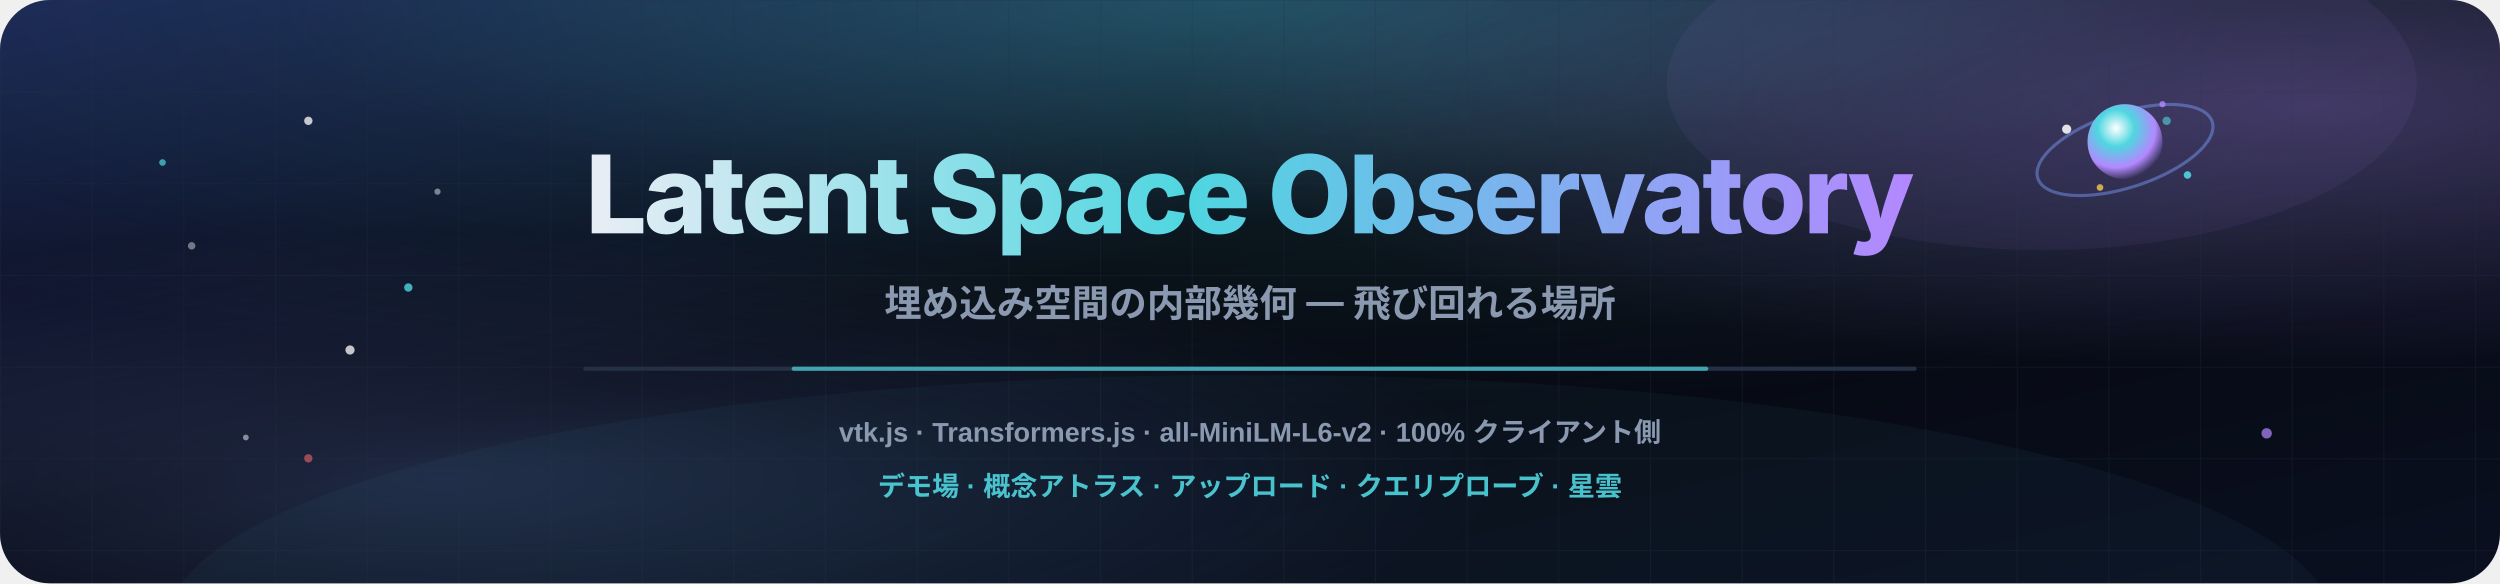
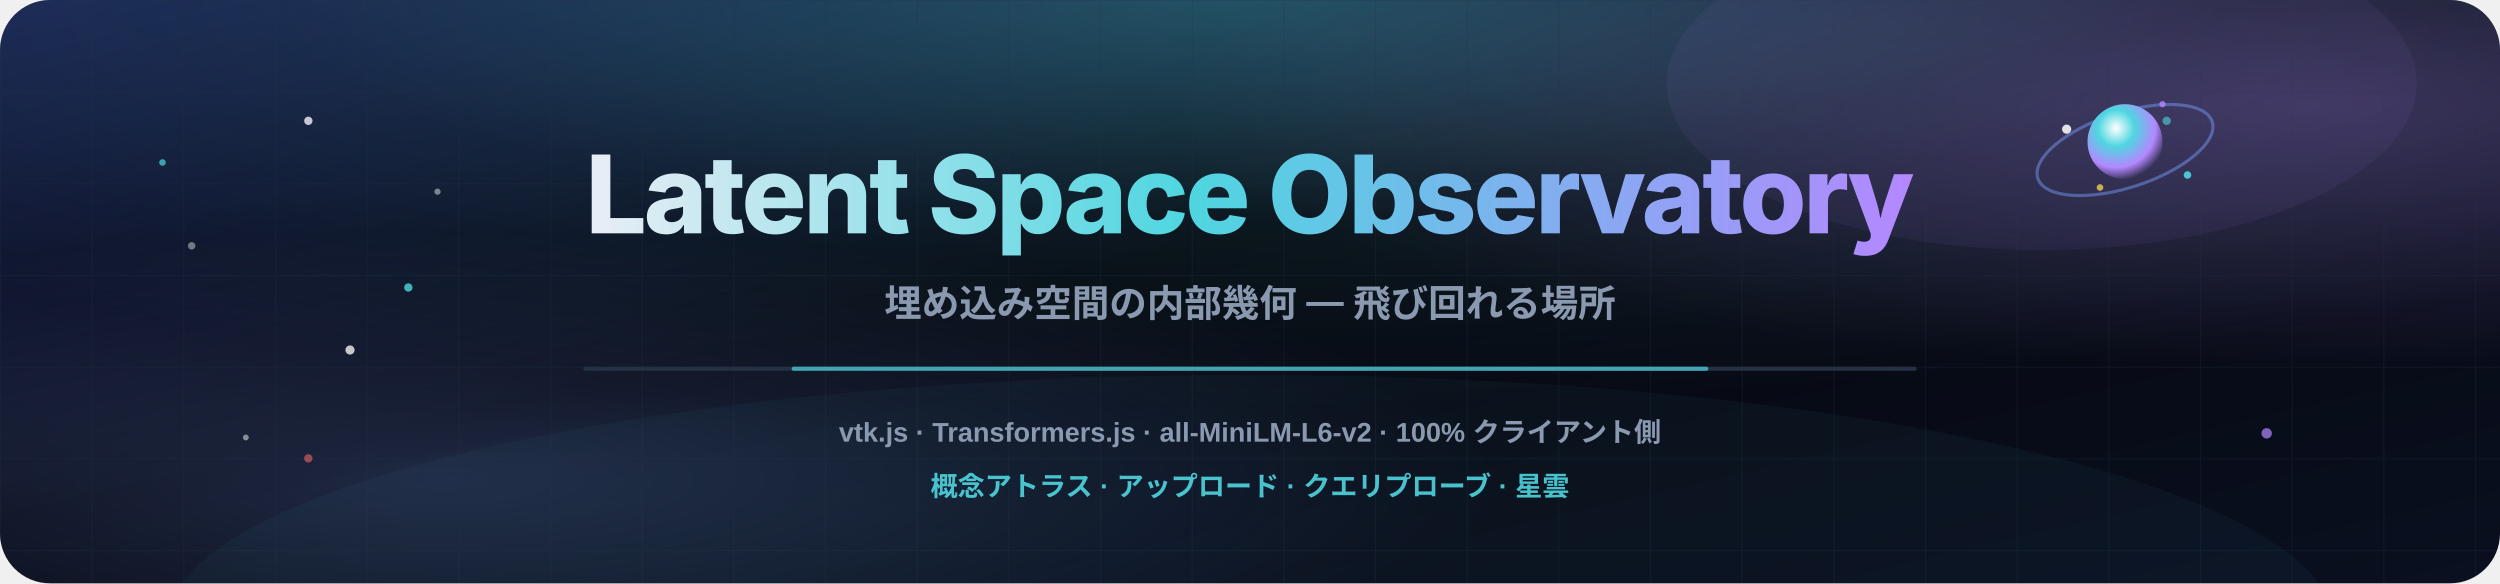
<svg xmlns="http://www.w3.org/2000/svg" viewBox="0 0 1200 280" role="img" aria-label="Latent Space Observatory — 3D で埋め込み空間を飛び回る">
  <defs>
    <linearGradient id="sky" x1="0%" y1="0%" x2="100%" y2="100%">
      <stop offset="0%" stop-color="#1a2350" />
      <stop offset="45%" stop-color="#05060d" />
      <stop offset="100%" stop-color="#0a1020" />
    </linearGradient>
    <radialGradient id="glowCyan" cx="50%" cy="0%" r="70%">
      <stop offset="0%" stop-color="#4fd6e0" stop-opacity="0.32" />
      <stop offset="55%" stop-color="#4fd6e0" stop-opacity="0.08" />
      <stop offset="100%" stop-color="#4fd6e0" stop-opacity="0" />
    </radialGradient>
    <radialGradient id="glowPurple" cx="92%" cy="18%" r="45%">
      <stop offset="0%" stop-color="#b388ff" stop-opacity="0.28" />
      <stop offset="100%" stop-color="#b388ff" stop-opacity="0" />
    </radialGradient>
    <radialGradient id="glowCore" cx="18%" cy="82%" r="42%">
      <stop offset="0%" stop-color="#7aa0ff" stop-opacity="0.22" />
      <stop offset="100%" stop-color="#7aa0ff" stop-opacity="0" />
    </radialGradient>
    <radialGradient id="core" cx="38%" cy="32%" r="70%">
      <stop offset="0%" stop-color="#ffffff" />
      <stop offset="35%" stop-color="#4fd6e0" />
      <stop offset="75%" stop-color="#b388ff" />
      <stop offset="100%" stop-color="#b388ff" stop-opacity="0" />
    </radialGradient>
    <linearGradient id="titleGrad" x1="0%" y1="0%" x2="100%" y2="0%">
      <stop offset="0%" stop-color="#e7edf5" />
      <stop offset="45%" stop-color="#4fd6e0" />
      <stop offset="100%" stop-color="#b388ff" />
    </linearGradient>
    <pattern id="grid" width="44" height="44" patternUnits="userSpaceOnUse">
      <path d="M 44 0 L 0 0 0 44" fill="none" stroke="#243044" stroke-width="1" opacity="0.45" />
    </pattern>
    <clipPath id="round">
      <rect width="1200" height="280" rx="24" />
    </clipPath>
  </defs>
  <g clip-path="url(#round)">
    <rect width="1200" height="280" fill="url(#sky)" />
    <rect width="1200" height="280" fill="url(#glowCyan)" />
    <rect width="1200" height="280" fill="url(#glowPurple)" />
    <rect width="1200" height="280" fill="url(#glowCore)" />
    <rect width="1200" height="280" fill="url(#grid)" opacity="0.55" />
    <ellipse cx="600" cy="300" rx="520" ry="120" fill="#4fd6e0" opacity="0.04" />
    <ellipse cx="980" cy="40" rx="180" ry="80" fill="#b388ff" opacity="0.06" />
    <g transform="translate(1020 72)">
      <g>
        <animateTransform attributeName="transform" type="rotate" from="0" to="360" dur="16s" repeatCount="indefinite" />
        <ellipse cx="0" cy="0" rx="44" ry="18" fill="none" stroke="#7aa0ff" stroke-opacity="0.45" stroke-width="1.5" transform="rotate(-18)" />
      </g>
      <circle cx="0" cy="-4" r="18" fill="url(#core)">
        <animate attributeName="r" values="16;19;16" dur="5s" repeatCount="indefinite" />
      </circle>
      <circle cx="-28" cy="-10" r="2.2" fill="#fff" opacity="0.85" />
      <circle cx="30" cy="12" r="1.8" fill="#4fd6e0" opacity="0.9" />
      <circle cx="18" cy="-22" r="1.5" fill="#b388ff" opacity="0.8" />
      <circle cx="-12" cy="18" r="1.6" fill="#ffd54f" opacity="0.75" />
    </g>
    <g fill="#fff" opacity="0.75">
      <circle cx="148" cy="58" r="2">
        <animate attributeName="opacity" values="0.35;0.95;0.35" dur="3.2s" repeatCount="indefinite" />
      </circle>
      <circle cx="210" cy="92" r="1.5" opacity="0.6" />
      <circle cx="92" cy="118" r="1.8" opacity="0.55" />
      <circle cx="168" cy="168" r="2.2">
        <animate attributeName="opacity" values="0.4;1;0.4" dur="2.8s" repeatCount="indefinite" />
      </circle>
      <circle cx="118" cy="210" r="1.4" opacity="0.65" />
    </g>
    <g fill="#4fd6e0">
      <circle cx="78" cy="78" r="1.6" opacity="0.7" />
      <circle cx="196" cy="138" r="2" opacity="0.8" />
    </g>
    <text x="600" y="112" text-anchor="middle" font-family="Segoe UI, Inter, Arial, sans-serif" font-size="52" font-weight="800" letter-spacing="-1.5" fill="url(#titleGrad)">Latent Space Observatory</text>
    <text x="600" y="152" text-anchor="middle" font-family="Segoe UI, Inter, Arial, sans-serif" font-size="18" font-weight="600" fill="#8a99b0">埋め込み空間の内部幾何 — 飛び回れる場所</text>
    <rect x="280" y="176" width="640" height="2" rx="1" fill="#243044" />
    <rect x="380" y="176" width="440" height="2" rx="1" fill="#4fd6e0" opacity="0.7">
      <animate attributeName="opacity" values="0.45;0.95;0.45" dur="4s" repeatCount="indefinite" />
    </rect>
    <g font-family="Segoe UI, Arial, sans-serif" font-size="13" font-weight="600" fill="#8a99b0">
      <text x="600" y="212" text-anchor="middle">vtk.js · Transformers.js · all-MiniLM-L6-v2 · 100% クライアント側</text>
-       <text x="600" y="238" text-anchor="middle" fill="#4fd6e0" opacity="0.9">デモ場 · 概念アトラス · アップロード · クエリプローブ · 星雲</text>
+       <text x="600" y="238" text-anchor="middle" fill="#4fd6e0" opacity="0.9">概念アトラス · アップロード · クエリプローブ · 星雲</text>
    </g>
    <circle cx="1088" cy="208" r="2.5" fill="#b388ff" opacity="0.7">
      <animate attributeName="opacity" values="0.4;1;0.4" dur="2.6s" repeatCount="indefinite" />
    </circle>
    <circle cx="1040" cy="58" r="2" fill="#4fd6e0" opacity="0.6" />
    <circle cx="148" cy="220" r="2" fill="#ff6b6b" opacity="0.55" />
  </g>
</svg>
